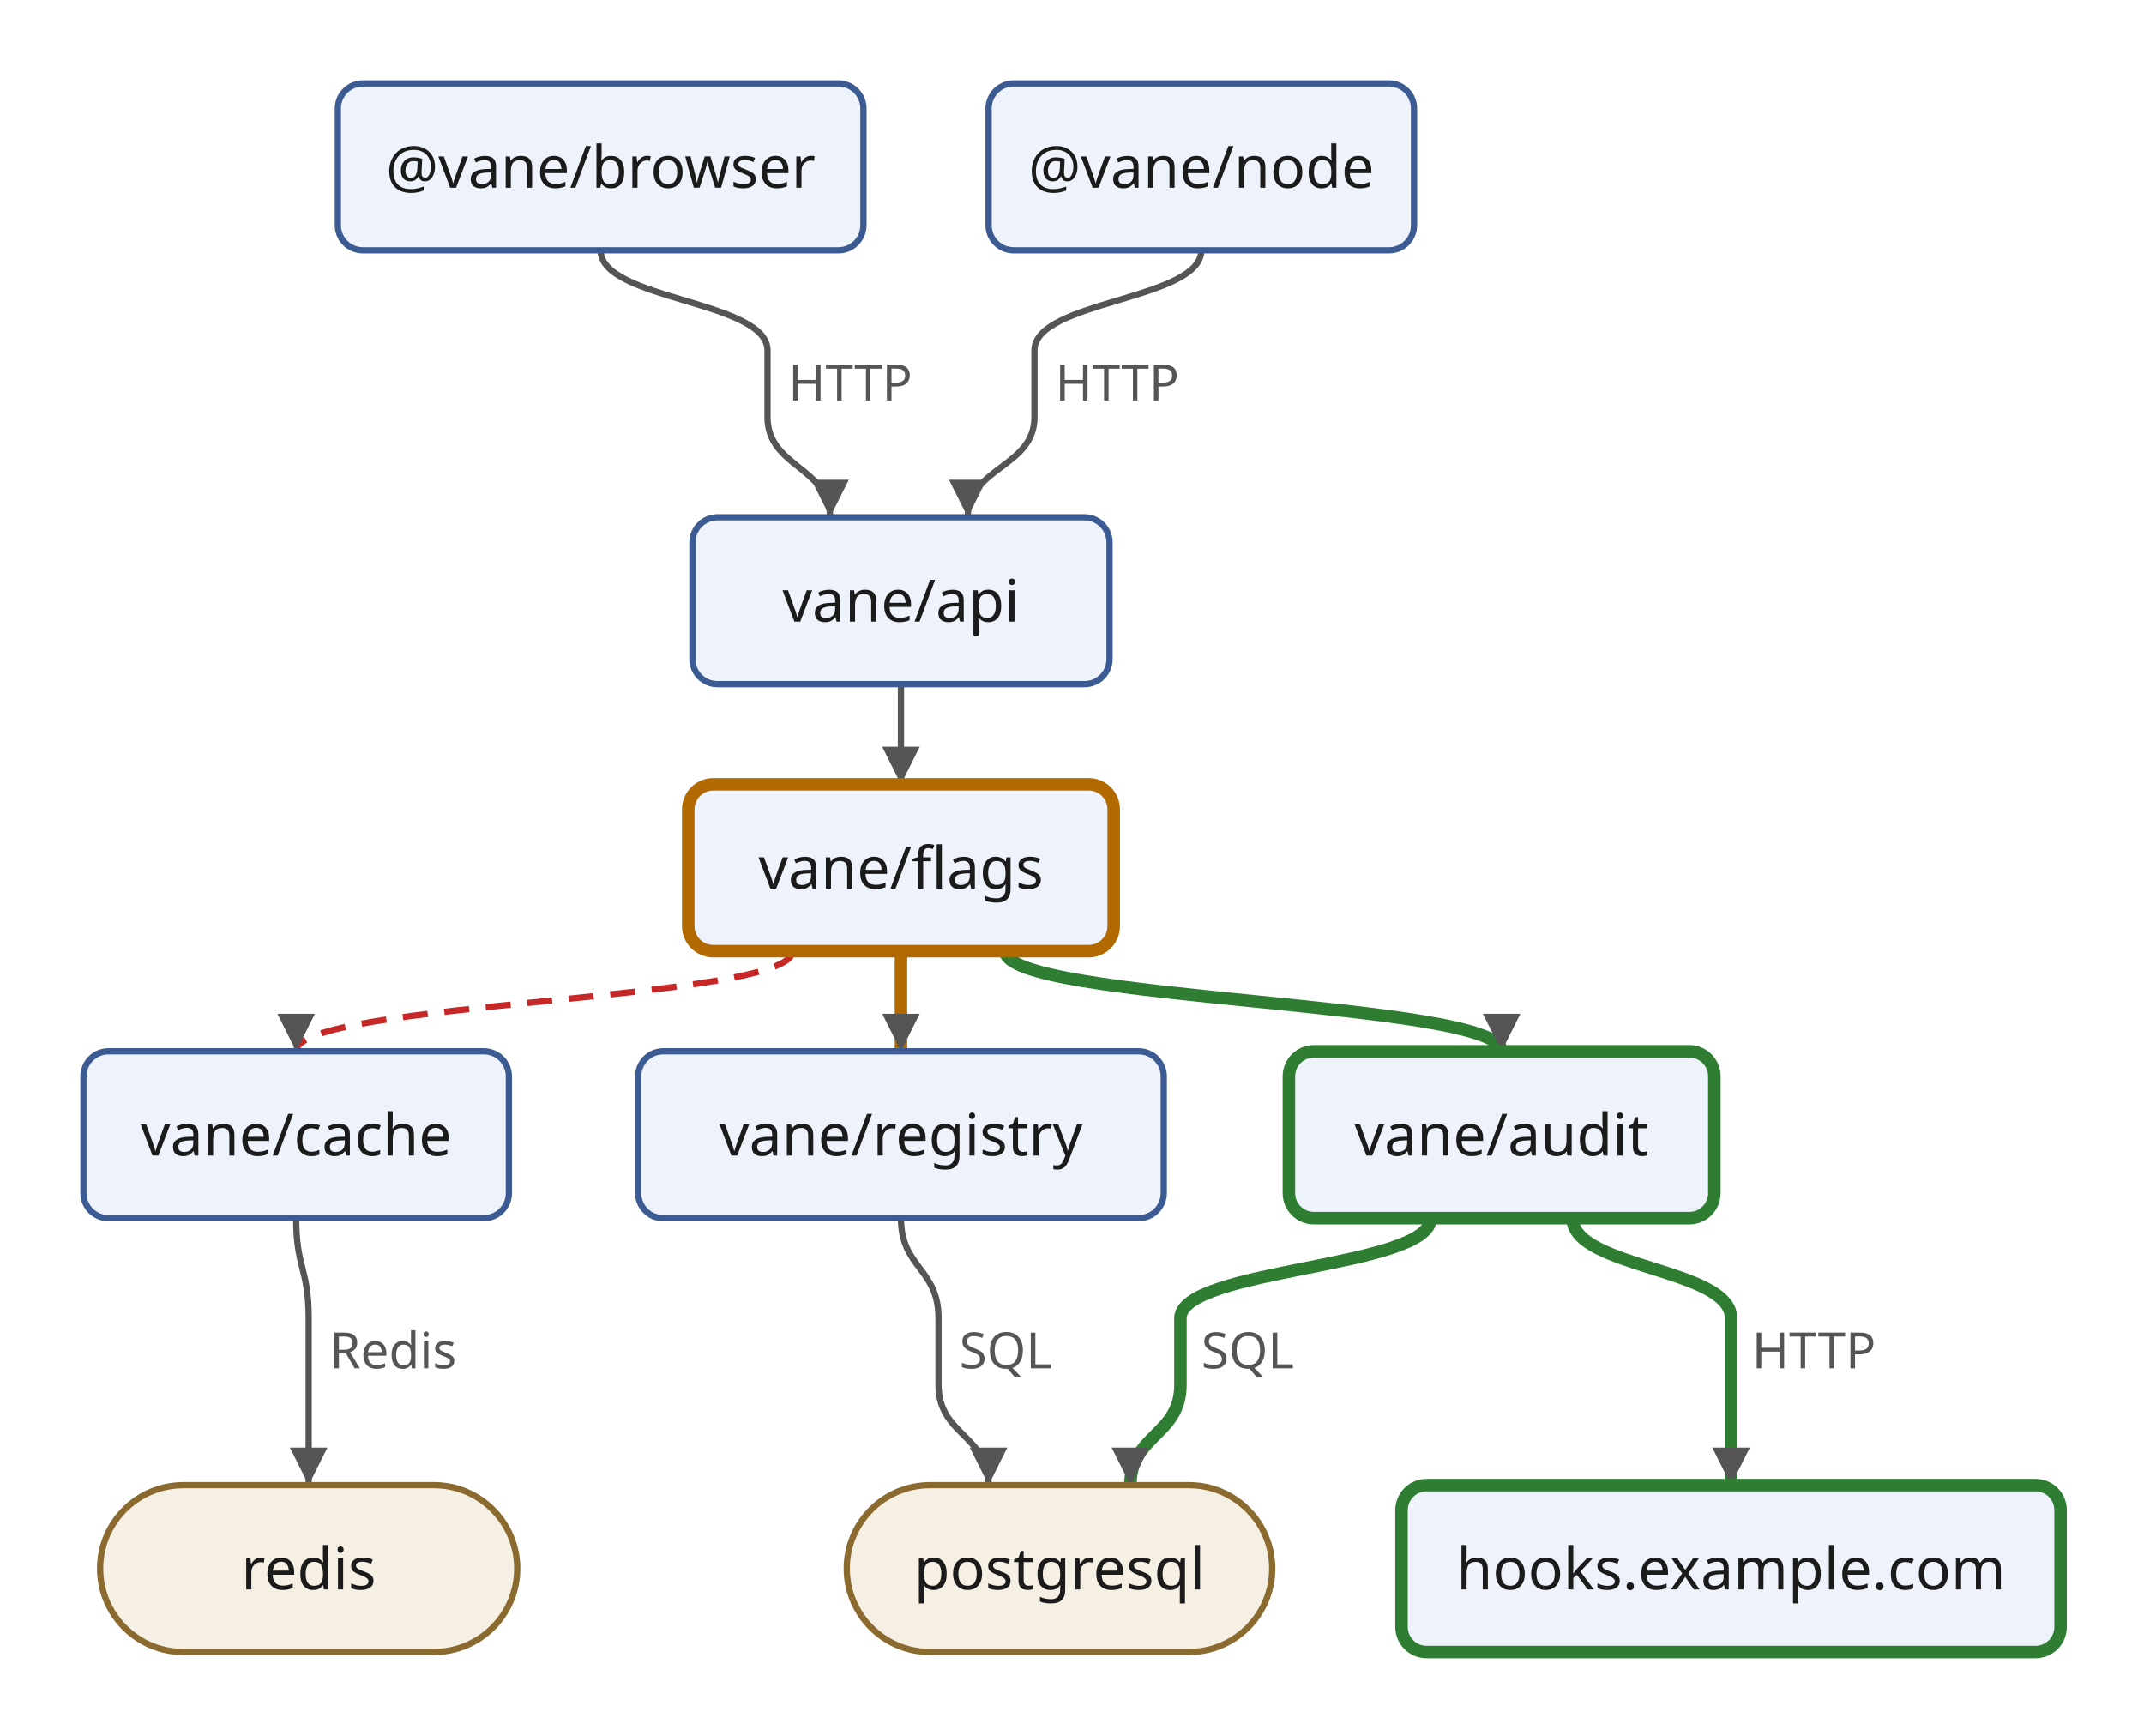
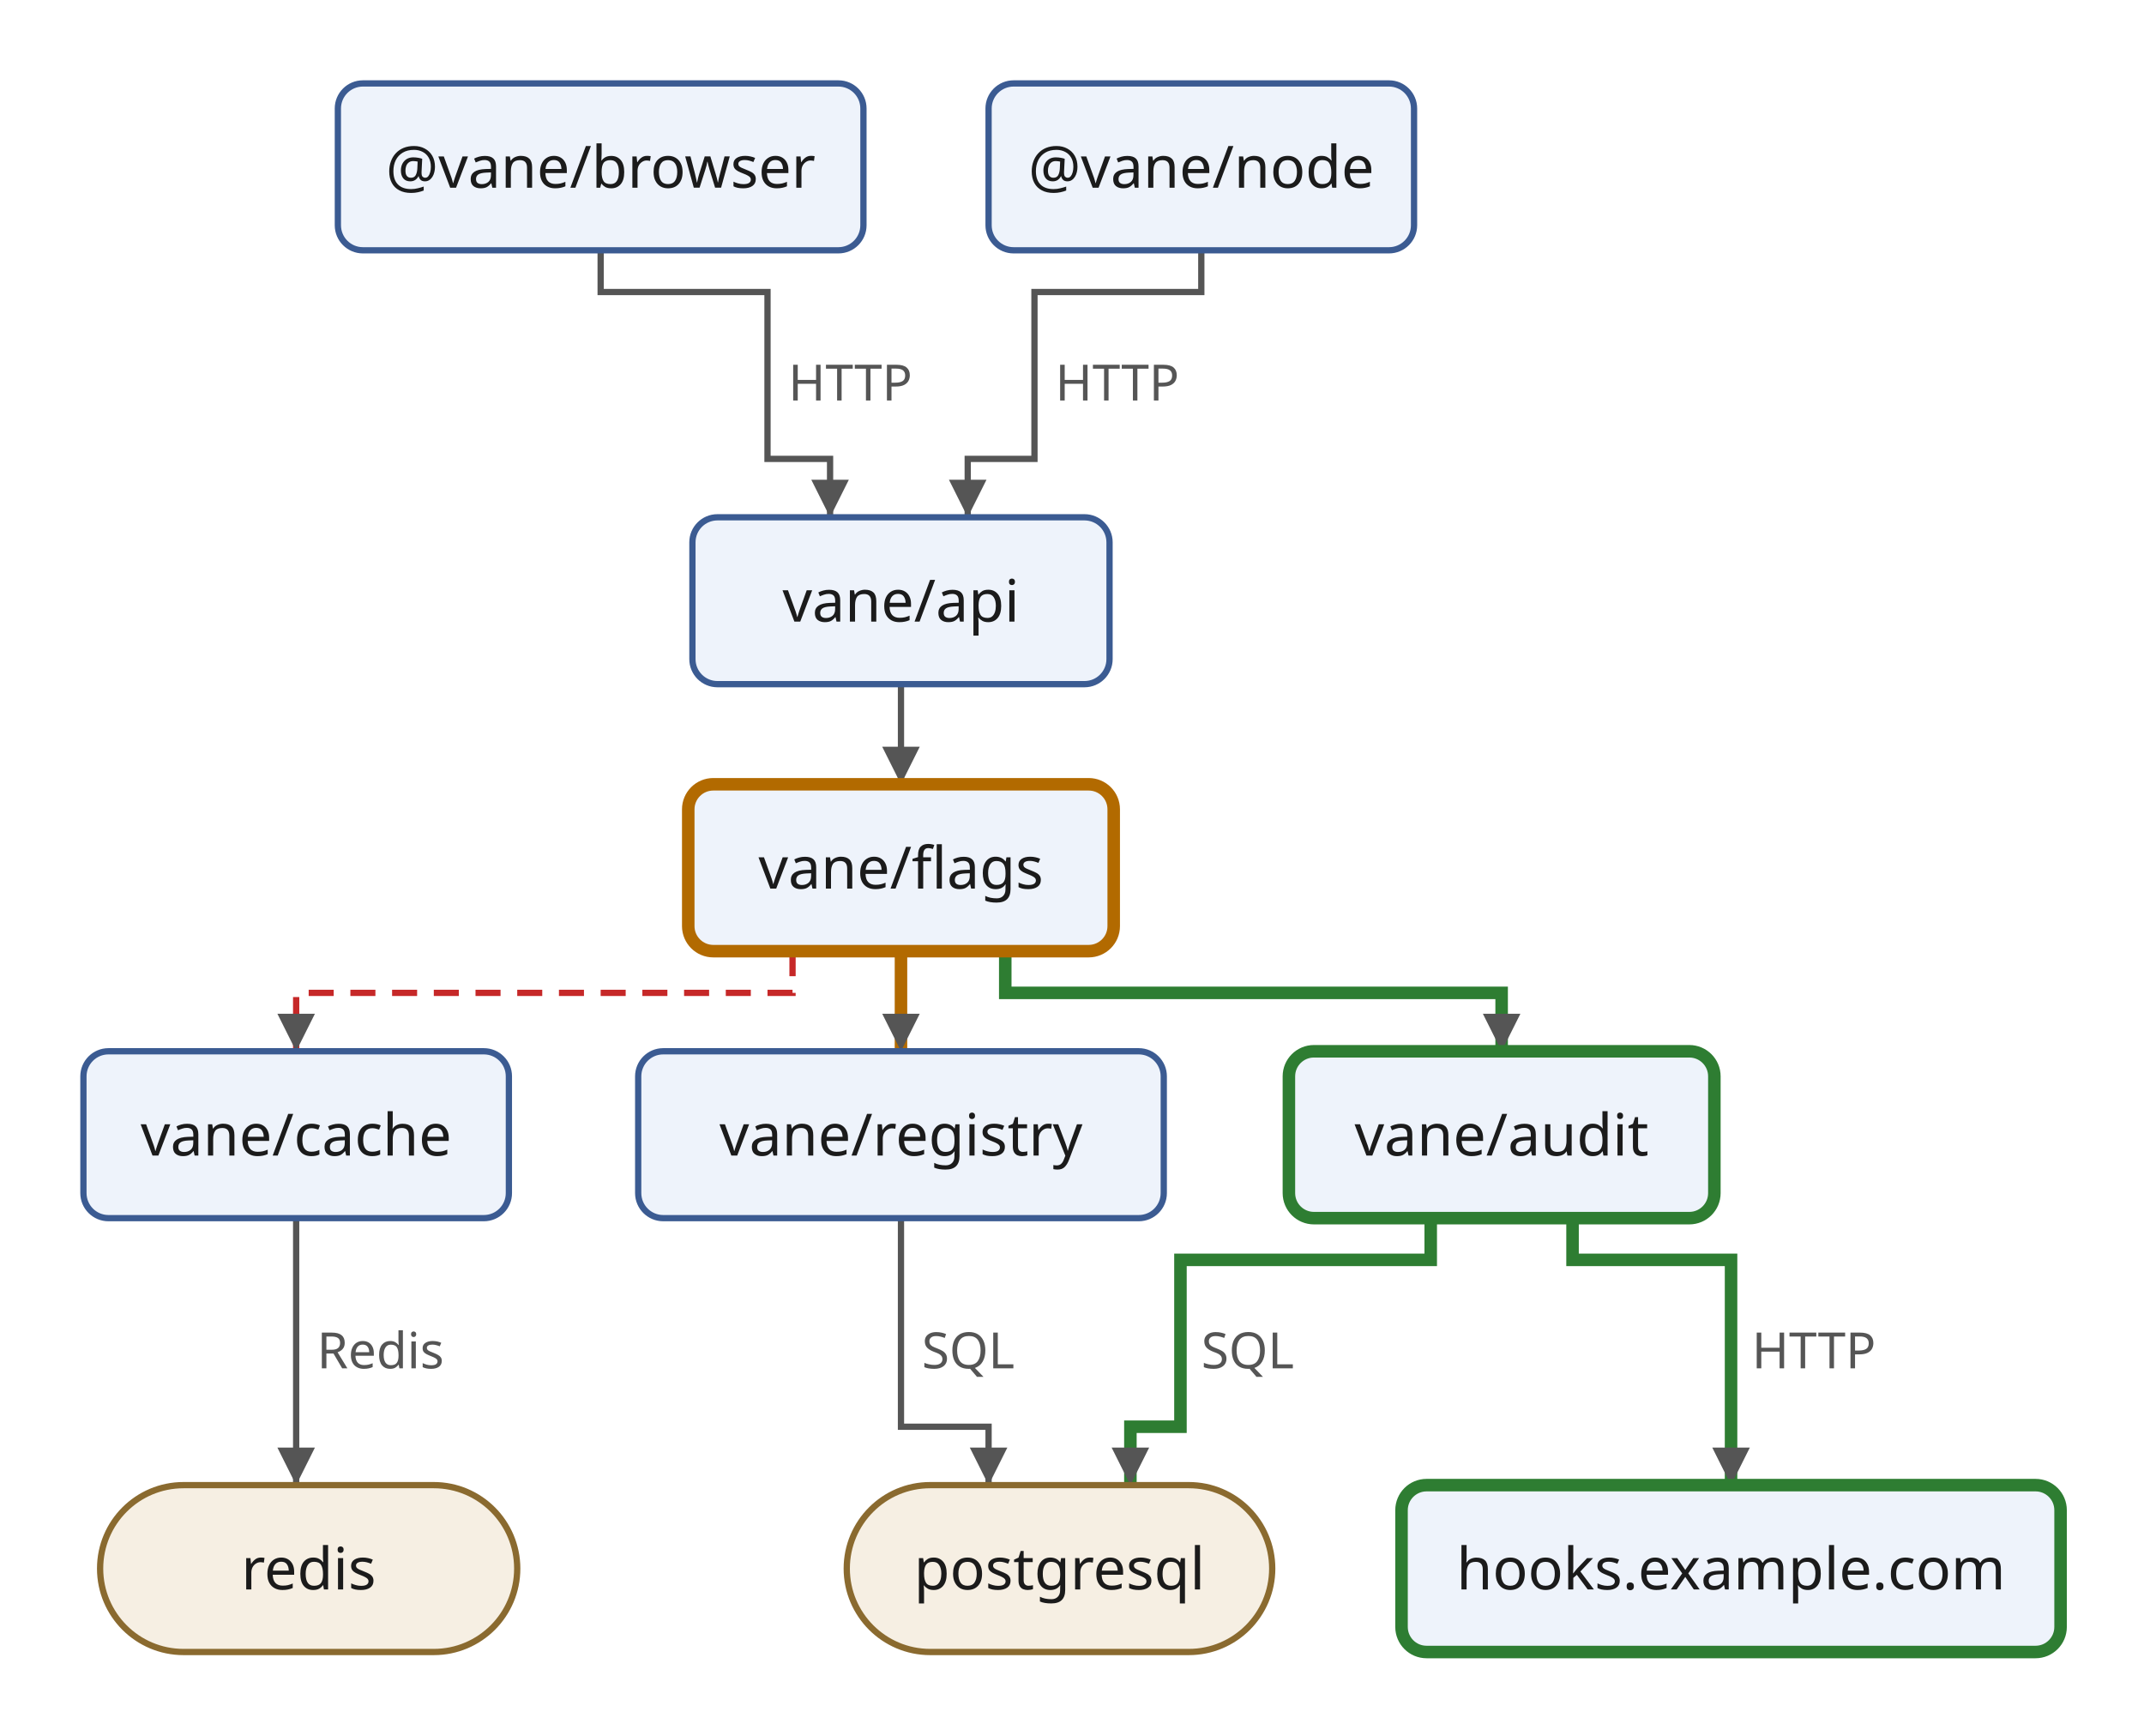
<svg xmlns="http://www.w3.org/2000/svg" width="514" height="416" viewBox="0 0 514 416">
  <style>
    .node rect { fill: #eef3fb; stroke: #3b5b92; stroke-width: 1.5 }
    .store rect { fill: #f6efe3; stroke: #8a6a2f }
    .node text { font: 14px sans-serif; fill: #1b1b1b }
    .edge path { fill: none; stroke: #555555; stroke-width: 1.5 }
    .edge text { font: 12px sans-serif; fill: #555555 }
    .changed rect, .changed path { stroke: #b26a00; stroke-width: 3 }
    .added rect, .added path { stroke: #2e7d32; stroke-width: 3 }
    .removed rect, .removed path { stroke: #c62828; stroke-dasharray: 6 4 }
  </style>
  <defs>
    <marker id="arrow" viewBox="0 0 10 10" refX="10" refY="5" markerWidth="9" markerHeight="9" markerUnits="userSpaceOnUse" orient="auto">
      <path d="M 0 0 L 10 5 L 0 10 z" fill="#555555" />
    </marker>
  </defs>
  <g class="edge" id="edge-browser-api">
-     <path d="M 144 60 C 144 72, 184 72, 184 84 L 184 100 C 184 112, 199 112, 199 124" marker-end="url(#arrow)" />
+     <path d="M 144 60 L 144 70 L 184 70 L 184 110 L 199 110 L 199 124" marker-end="url(#arrow)" />
    <text x="189" y="96">HTTP</text>
  </g>
  <g class="edge" id="edge-node-api">
-     <path d="M 288 60 C 288 72, 248 72, 248 84 L 248 100 C 248 112, 232 112, 232 124" marker-end="url(#arrow)" />
+     <path d="M 288 60 L 288 70 L 248 70 L 248 110 L 232 110 L 232 124" marker-end="url(#arrow)" />
    <text x="253" y="96">HTTP</text>
  </g>
  <g class="edge" id="edge-api-flags">
-     <path d="M 216 164 C 216 176, 216 176, 216 188" marker-end="url(#arrow)" />
+     <path d="M 216 164 L 216 188" marker-end="url(#arrow)" />
  </g>
  <g class="edge removed" id="edge-flags-cache">
-     <path d="M 190 228 C 190 240, 71 240, 71 252" marker-end="url(#arrow)" />
+     <path d="M 190 228 L 190 238 L 71 238 L 71 252" marker-end="url(#arrow)" />
  </g>
  <g class="edge changed" id="edge-flags-registry">
-     <path d="M 216 228 C 216 240, 216 240, 216 252" marker-end="url(#arrow)" />
+     <path d="M 216 228 L 216 252" marker-end="url(#arrow)" />
  </g>
  <g class="edge added" id="edge-flags-audit">
-     <path d="M 241 228 C 241 240, 360 240, 360 252" marker-end="url(#arrow)" />
+     <path d="M 241 228 L 241 238 L 360 238 L 360 252" marker-end="url(#arrow)" />
  </g>
  <g class="edge" id="edge-cache-redis">
-     <path d="M 71 292 C 71 304, 74 304, 74 316 L 74 332 C 74 344, 74 344, 74 356" marker-end="url(#arrow)" />
-     <text x="79" y="328">Redis</text>
+     <path d="M 71 292 L 71 356" marker-end="url(#arrow)" />
+     <text x="76" y="328">Redis</text>
  </g>
  <g class="edge" id="edge-registry-postgresql">
-     <path d="M 216 292 C 216 304, 225 304, 225 316 L 225 332 C 225 344, 237 344, 237 356" marker-end="url(#arrow)" />
-     <text x="230" y="328">SQL</text>
+     <path d="M 216 292 L 216 342 L 237 342 L 237 356" marker-end="url(#arrow)" />
+     <text x="221" y="328">SQL</text>
  </g>
  <g class="edge added" id="edge-audit-postgresql">
-     <path d="M 343 292 C 343 304, 283 304, 283 316 L 283 332 C 283 344, 271 344, 271 356" marker-end="url(#arrow)" />
+     <path d="M 343 292 L 343 302 L 283 302 L 283 342 L 271 342 L 271 356" marker-end="url(#arrow)" />
    <text x="288" y="328">SQL</text>
  </g>
  <g class="edge added" id="edge-audit-hooks">
-     <path d="M 377 292 C 377 304, 415 304, 415 316 L 415 332 C 415 344, 415 344, 415 356" marker-end="url(#arrow)" />
+     <path d="M 377 292 L 377 302 L 415 302 L 415 356" marker-end="url(#arrow)" />
    <text x="420" y="328">HTTP</text>
  </g>
  <g class="node service" id="node-browser">
    <rect x="81" y="20" width="126" height="40" rx="6" />
    <text x="144" y="45" text-anchor="middle">@vane/browser</text>
  </g>
  <g class="node service" id="node-node">
    <rect x="237" y="20" width="102" height="40" rx="6" />
    <text x="288" y="45" text-anchor="middle">@vane/node</text>
  </g>
  <g class="node service" id="node-api">
    <rect x="166" y="124" width="100" height="40" rx="6" />
    <text x="216" y="149" text-anchor="middle">vane/api</text>
  </g>
  <g class="node service changed" id="node-flags">
    <rect x="165" y="188" width="102" height="40" rx="6" />
    <text x="216" y="213" text-anchor="middle">vane/flags</text>
  </g>
  <g class="node service" id="node-cache">
    <rect x="20" y="252" width="102" height="40" rx="6" />
    <text x="71" y="277" text-anchor="middle">vane/cache</text>
  </g>
  <g class="node service" id="node-registry">
    <rect x="153" y="252" width="126" height="40" rx="6" />
    <text x="216" y="277" text-anchor="middle">vane/registry</text>
  </g>
  <g class="node service added" id="node-audit">
    <rect x="309" y="252" width="102" height="40" rx="6" />
    <text x="360" y="277" text-anchor="middle">vane/audit</text>
  </g>
  <g class="node store" id="node-redis">
    <rect x="24" y="356" width="100" height="40" rx="20" />
    <text x="74" y="381" text-anchor="middle">redis</text>
  </g>
  <g class="node store" id="node-postgresql">
    <rect x="203" y="356" width="102" height="40" rx="20" />
    <text x="254" y="381" text-anchor="middle">postgresql</text>
  </g>
  <g class="node service added" id="node-hooks">
    <rect x="336" y="356" width="158" height="40" rx="6" />
    <text x="415" y="381" text-anchor="middle">hooks.example.com</text>
  </g>
</svg>
